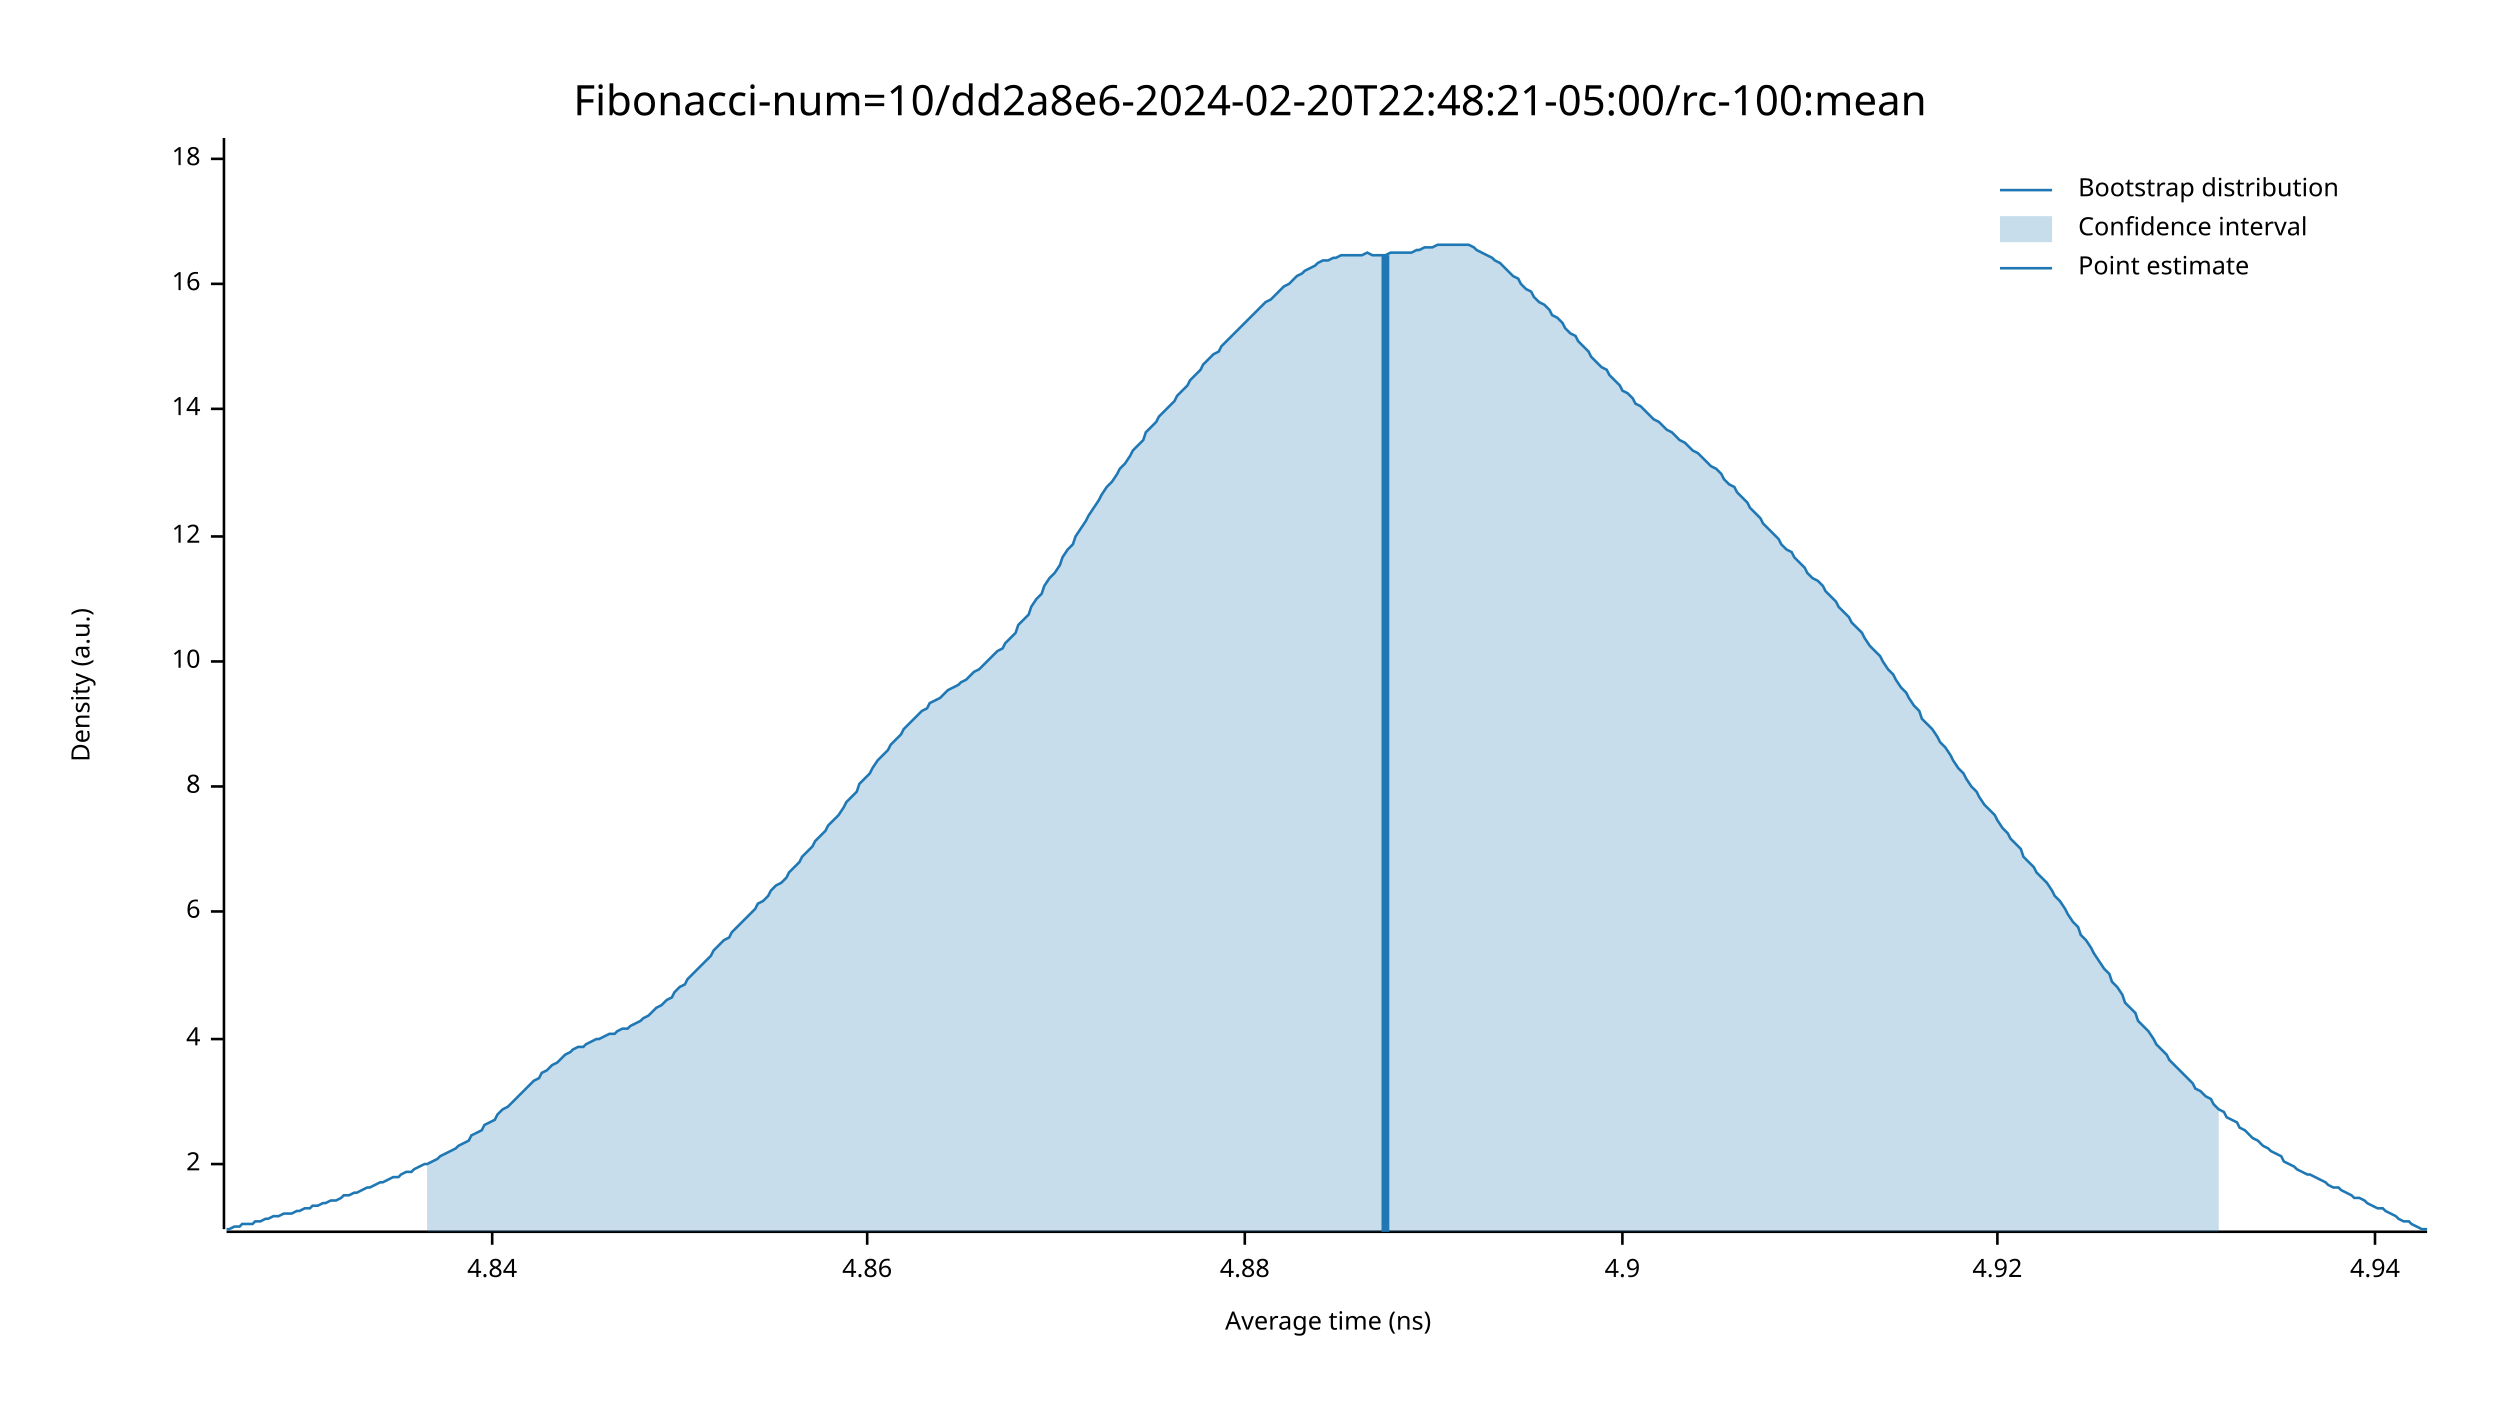
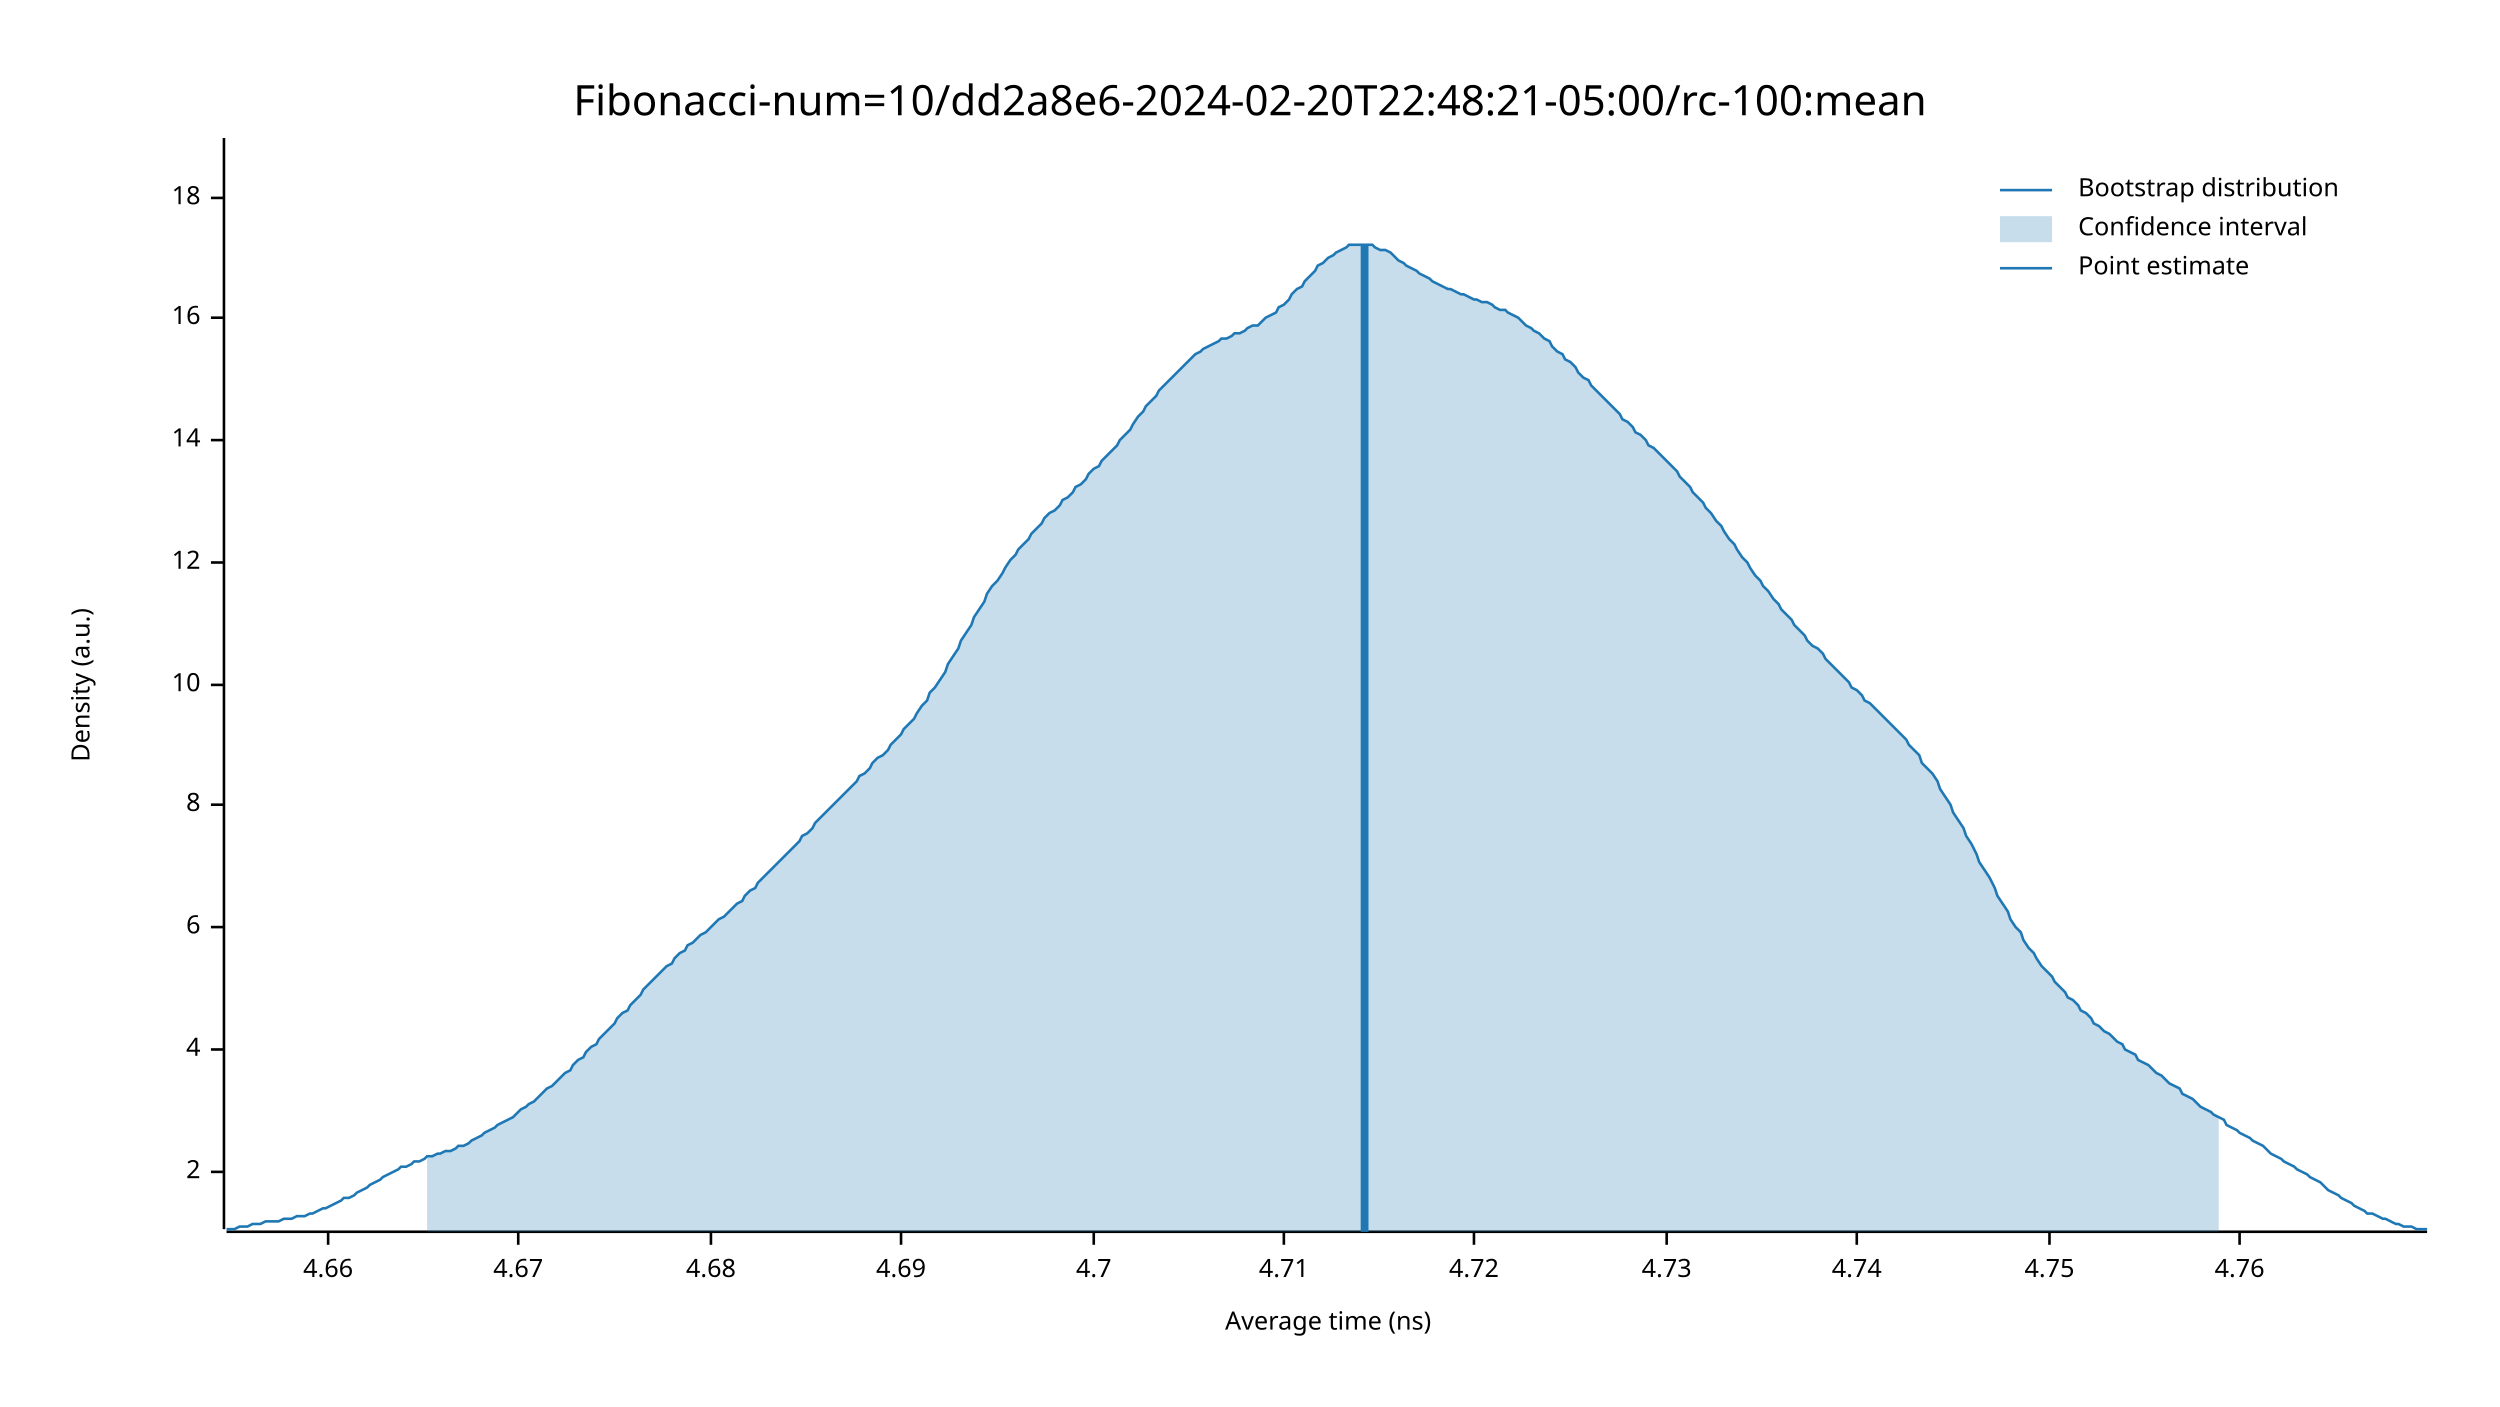
<svg xmlns="http://www.w3.org/2000/svg" width="960" height="540" viewBox="0 0 960 540">
  <text x="480" y="32" dy="0.76em" text-anchor="middle" font-family="sans-serif" font-size="16.129" opacity="1" fill="#000000">
Fibonacci-num=10/dd2a8e6-2024-02-20T22:48:21-05:00/rc-100:mean
</text>
  <text x="27" y="263" dy="0.76em" text-anchor="middle" font-family="sans-serif" font-size="9.677" opacity="1" fill="#000000" transform="rotate(270, 27, 263)">
Density (a.u.)
</text>
  <text x="510" y="513" dy="-0.5ex" text-anchor="middle" font-family="sans-serif" font-size="9.677" opacity="1" fill="#000000">
Average time (ns)
</text>
  <polyline fill="none" opacity="1" stroke="#000000" stroke-width="1" points="86,53 86,472 " />
-   <text x="77" y="447" dy="0.5ex" text-anchor="end" font-family="sans-serif" font-size="9.677" opacity="1" fill="#000000">
+   <text x="77" y="450" dy="0.5ex" text-anchor="end" font-family="sans-serif" font-size="9.677" opacity="1" fill="#000000">
2
</text>
-   <polyline fill="none" opacity="1" stroke="#000000" stroke-width="1" points="81,447 86,447 " />
-   <text x="77" y="399" dy="0.5ex" text-anchor="end" font-family="sans-serif" font-size="9.677" opacity="1" fill="#000000">
+   <polyline fill="none" opacity="1" stroke="#000000" stroke-width="1" points="81,450 86,450 " />
+   <text x="77" y="403" dy="0.5ex" text-anchor="end" font-family="sans-serif" font-size="9.677" opacity="1" fill="#000000">
4
</text>
-   <polyline fill="none" opacity="1" stroke="#000000" stroke-width="1" points="81,399 86,399 " />
-   <text x="77" y="350" dy="0.5ex" text-anchor="end" font-family="sans-serif" font-size="9.677" opacity="1" fill="#000000">
+   <polyline fill="none" opacity="1" stroke="#000000" stroke-width="1" points="81,403 86,403 " />
+   <text x="77" y="356" dy="0.5ex" text-anchor="end" font-family="sans-serif" font-size="9.677" opacity="1" fill="#000000">
6
</text>
-   <polyline fill="none" opacity="1" stroke="#000000" stroke-width="1" points="81,350 86,350 " />
-   <text x="77" y="302" dy="0.5ex" text-anchor="end" font-family="sans-serif" font-size="9.677" opacity="1" fill="#000000">
+   <polyline fill="none" opacity="1" stroke="#000000" stroke-width="1" points="81,356 86,356 " />
+   <text x="77" y="309" dy="0.5ex" text-anchor="end" font-family="sans-serif" font-size="9.677" opacity="1" fill="#000000">
8
</text>
-   <polyline fill="none" opacity="1" stroke="#000000" stroke-width="1" points="81,302 86,302 " />
-   <text x="77" y="254" dy="0.5ex" text-anchor="end" font-family="sans-serif" font-size="9.677" opacity="1" fill="#000000">
+   <polyline fill="none" opacity="1" stroke="#000000" stroke-width="1" points="81,309 86,309 " />
+   <text x="77" y="263" dy="0.5ex" text-anchor="end" font-family="sans-serif" font-size="9.677" opacity="1" fill="#000000">
10
</text>
-   <polyline fill="none" opacity="1" stroke="#000000" stroke-width="1" points="81,254 86,254 " />
-   <text x="77" y="206" dy="0.5ex" text-anchor="end" font-family="sans-serif" font-size="9.677" opacity="1" fill="#000000">
+   <polyline fill="none" opacity="1" stroke="#000000" stroke-width="1" points="81,263 86,263 " />
+   <text x="77" y="216" dy="0.5ex" text-anchor="end" font-family="sans-serif" font-size="9.677" opacity="1" fill="#000000">
12
</text>
-   <polyline fill="none" opacity="1" stroke="#000000" stroke-width="1" points="81,206 86,206 " />
-   <text x="77" y="157" dy="0.5ex" text-anchor="end" font-family="sans-serif" font-size="9.677" opacity="1" fill="#000000">
+   <polyline fill="none" opacity="1" stroke="#000000" stroke-width="1" points="81,216 86,216 " />
+   <text x="77" y="169" dy="0.5ex" text-anchor="end" font-family="sans-serif" font-size="9.677" opacity="1" fill="#000000">
14
</text>
-   <polyline fill="none" opacity="1" stroke="#000000" stroke-width="1" points="81,157 86,157 " />
-   <text x="77" y="109" dy="0.5ex" text-anchor="end" font-family="sans-serif" font-size="9.677" opacity="1" fill="#000000">
+   <polyline fill="none" opacity="1" stroke="#000000" stroke-width="1" points="81,169 86,169 " />
+   <text x="77" y="122" dy="0.5ex" text-anchor="end" font-family="sans-serif" font-size="9.677" opacity="1" fill="#000000">
16
</text>
-   <polyline fill="none" opacity="1" stroke="#000000" stroke-width="1" points="81,109 86,109 " />
-   <text x="77" y="61" dy="0.5ex" text-anchor="end" font-family="sans-serif" font-size="9.677" opacity="1" fill="#000000">
+   <polyline fill="none" opacity="1" stroke="#000000" stroke-width="1" points="81,122 86,122 " />
+   <text x="77" y="76" dy="0.5ex" text-anchor="end" font-family="sans-serif" font-size="9.677" opacity="1" fill="#000000">
18
</text>
-   <polyline fill="none" opacity="1" stroke="#000000" stroke-width="1" points="81,61 86,61 " />
+   <polyline fill="none" opacity="1" stroke="#000000" stroke-width="1" points="81,76 86,76 " />
  <polyline fill="none" opacity="1" stroke="#000000" stroke-width="1" points="87,473 932,473 " />
-   <text x="189" y="483" dy="0.76em" text-anchor="middle" font-family="sans-serif" font-size="9.677" opacity="1" fill="#000000">
- 4.84
+   <text x="126" y="483" dy="0.76em" text-anchor="middle" font-family="sans-serif" font-size="9.677" opacity="1" fill="#000000">
+ 4.66
</text>
-   <polyline fill="none" opacity="1" stroke="#000000" stroke-width="1" points="189,473 189,478 " />
-   <text x="333" y="483" dy="0.76em" text-anchor="middle" font-family="sans-serif" font-size="9.677" opacity="1" fill="#000000">
- 4.86
+   <polyline fill="none" opacity="1" stroke="#000000" stroke-width="1" points="126,473 126,478 " />
+   <text x="199" y="483" dy="0.76em" text-anchor="middle" font-family="sans-serif" font-size="9.677" opacity="1" fill="#000000">
+ 4.67
</text>
-   <polyline fill="none" opacity="1" stroke="#000000" stroke-width="1" points="333,473 333,478 " />
-   <text x="478" y="483" dy="0.76em" text-anchor="middle" font-family="sans-serif" font-size="9.677" opacity="1" fill="#000000">
- 4.88
+   <polyline fill="none" opacity="1" stroke="#000000" stroke-width="1" points="199,473 199,478 " />
+   <text x="273" y="483" dy="0.76em" text-anchor="middle" font-family="sans-serif" font-size="9.677" opacity="1" fill="#000000">
+ 4.68
</text>
-   <polyline fill="none" opacity="1" stroke="#000000" stroke-width="1" points="478,473 478,478 " />
-   <text x="623" y="483" dy="0.76em" text-anchor="middle" font-family="sans-serif" font-size="9.677" opacity="1" fill="#000000">
- 4.9
+   <polyline fill="none" opacity="1" stroke="#000000" stroke-width="1" points="273,473 273,478 " />
+   <text x="346" y="483" dy="0.76em" text-anchor="middle" font-family="sans-serif" font-size="9.677" opacity="1" fill="#000000">
+ 4.69
</text>
-   <polyline fill="none" opacity="1" stroke="#000000" stroke-width="1" points="623,473 623,478 " />
-   <text x="767" y="483" dy="0.76em" text-anchor="middle" font-family="sans-serif" font-size="9.677" opacity="1" fill="#000000">
- 4.92
+   <polyline fill="none" opacity="1" stroke="#000000" stroke-width="1" points="346,473 346,478 " />
+   <text x="420" y="483" dy="0.76em" text-anchor="middle" font-family="sans-serif" font-size="9.677" opacity="1" fill="#000000">
+ 4.7
</text>
-   <polyline fill="none" opacity="1" stroke="#000000" stroke-width="1" points="767,473 767,478 " />
-   <text x="912" y="483" dy="0.76em" text-anchor="middle" font-family="sans-serif" font-size="9.677" opacity="1" fill="#000000">
- 4.94
+   <polyline fill="none" opacity="1" stroke="#000000" stroke-width="1" points="420,473 420,478 " />
+   <text x="493" y="483" dy="0.76em" text-anchor="middle" font-family="sans-serif" font-size="9.677" opacity="1" fill="#000000">
+ 4.71
</text>
-   <polyline fill="none" opacity="1" stroke="#000000" stroke-width="1" points="912,473 912,478 " />
-   <polyline fill="none" opacity="1" stroke="#1F78B4" stroke-width="1" points="87,472 88,472 90,471 92,471 93,470 95,470 97,470 98,469 100,469 102,468 103,468 105,467 107,467 109,466 110,466 112,466 114,465 115,465 117,464 119,464 120,463 122,463 124,462 125,462 127,461 129,461 131,460 132,459 134,459 136,458 137,458 139,457 141,456 142,456 144,455 146,454 147,454 149,453 151,452 153,452 154,451 156,450 158,450 159,449 161,448 163,447 164,447 166,446 168,445 169,444 171,443 173,442 175,441 176,440 178,439 180,438 181,436 183,435 185,434 186,432 188,431 190,430 191,428 193,426 195,425 197,423 198,422 200,420 202,418 203,417 205,415 207,414 208,412 210,411 212,409 214,408 215,407 217,405 219,404 220,403 222,402 224,402 225,401 227,400 229,399 230,399 232,398 234,397 236,397 237,396 239,395 241,395 242,394 244,393 246,392 247,391 249,390 251,388 252,387 254,386 256,384 258,383 259,381 261,379 263,378 264,376 266,374 268,372 269,371 271,369 273,367 274,365 276,363 278,361 280,360 281,358 283,356 285,354 286,353 288,351 290,349 291,347 293,346 295,344 296,342 298,340 300,339 302,337 303,335 305,333 307,331 308,329 310,327 312,325 313,323 315,321 317,319 318,317 320,315 322,313 324,310 325,308 327,306 329,304 330,301 332,299 334,297 335,295 337,292 339,290 341,288 342,286 344,284 346,282 347,280 349,278 351,276 352,275 354,273 356,272 357,270 359,269 361,268 363,266 364,265 366,264 368,263 369,262 371,261 373,259 374,258 376,257 378,255 379,254 381,252 383,250 385,249 386,247 388,245 390,243 391,240 393,238 395,236 396,233 398,230 400,228 401,225 403,222 405,220 407,217 408,214 410,211 412,209 413,206 415,203 417,200 418,198 420,195 422,192 423,190 425,187 427,185 429,182 430,180 432,178 434,175 435,173 437,171 439,169 440,166 442,164 444,162 445,160 447,158 449,156 451,154 452,152 454,150 456,148 457,146 459,144 461,142 462,140 464,138 466,136 468,135 469,133 471,131 473,129 474,128 476,126 478,124 479,123 481,121 483,119 484,118 486,116 488,115 490,113 491,112 493,110 495,109 496,108 498,106 500,105 501,104 503,103 505,102 506,101 508,100 510,100 512,99 513,99 515,98 517,98 518,98 520,98 522,98 523,98 525,97 527,98 528,98 530,98 532,98 534,97 535,97 537,97 539,97 540,97 542,97 544,96 545,96 547,95 549,95 550,95 552,94 554,94 556,94 557,94 559,94 561,94 562,94 564,94 566,95 567,96 569,97 571,98 573,99 574,100 576,101 578,103 579,104 581,106 583,107 584,109 586,111 588,112 589,114 591,116 593,117 595,119 596,121 598,122 600,124 601,126 603,128 605,129 606,131 608,133 610,135 611,137 613,139 615,141 617,142 618,144 620,146 622,148 623,150 625,151 627,153 628,155 630,156 632,158 633,159 635,161 637,162 639,164 640,165 642,166 644,168 645,169 647,170 649,172 650,173 652,174 654,176 655,177 657,179 659,180 661,182 662,184 664,186 666,187 667,189 669,191 671,193 672,195 674,197 676,199 677,201 679,203 681,205 683,207 684,209 686,211 688,212 689,214 691,216 693,218 694,220 696,222 698,223 700,225 701,227 703,229 705,231 706,233 708,235 710,237 711,239 713,241 715,243 716,245 718,248 720,250 722,252 723,254 725,257 727,259 728,261 730,264 732,266 733,268 735,271 737,273 738,276 740,278 742,280 744,283 745,285 747,287 749,290 750,292 752,295 754,297 755,299 757,302 759,304 760,306 762,309 764,311 766,313 767,315 769,318 771,320 772,322 774,324 776,326 777,329 779,331 781,333 782,335 784,337 786,339 788,342 789,344 791,346 793,349 794,351 796,354 798,356 799,359 801,361 803,364 804,366 806,369 808,372 810,374 811,377 813,379 815,382 816,385 818,387 820,389 821,392 823,394 825,396 827,399 828,401 830,403 832,405 833,407 835,409 837,411 838,412 840,414 842,416 843,418 845,419 847,421 849,422 850,424 852,426 854,427 855,429 857,430 859,431 860,433 862,434 864,436 865,437 867,438 869,440 871,441 872,442 874,443 876,444 877,446 879,447 881,448 882,449 884,450 886,451 887,451 889,452 891,453 893,454 894,455 896,456 898,456 899,457 901,458 903,459 904,460 906,460 908,461 909,462 911,463 913,464 915,464 916,465 918,466 920,467 921,468 923,469 925,469 926,470 928,471 930,472 932,472 " />
-   <polygon opacity="0.25" fill="#1F78B4" points="164,447 166,446 168,445 169,444 171,443 173,442 175,441 176,440 178,439 180,438 181,436 183,435 185,434 186,432 188,431 190,430 191,428 193,426 195,425 197,423 198,422 200,420 202,418 203,417 205,415 207,414 208,412 210,411 212,409 214,408 215,407 217,405 219,404 220,403 222,402 224,402 225,401 227,400 229,399 230,399 232,398 234,397 236,397 237,396 239,395 241,395 242,394 244,393 246,392 247,391 249,390 251,388 252,387 254,386 256,384 258,383 259,381 261,379 263,378 264,376 266,374 268,372 269,371 271,369 273,367 274,365 276,363 278,361 280,360 281,358 283,356 285,354 286,353 288,351 290,349 291,347 293,346 295,344 296,342 298,340 300,339 302,337 303,335 305,333 307,331 308,329 310,327 312,325 313,323 315,321 317,319 318,317 320,315 322,313 324,310 325,308 327,306 329,304 330,301 332,299 334,297 335,295 337,292 339,290 341,288 342,286 344,284 346,282 347,280 349,278 351,276 352,275 354,273 356,272 357,270 359,269 361,268 363,266 364,265 366,264 368,263 369,262 371,261 373,259 374,258 376,257 378,255 379,254 381,252 383,250 385,249 386,247 388,245 390,243 391,240 393,238 395,236 396,233 398,230 400,228 401,225 403,222 405,220 407,217 408,214 410,211 412,209 413,206 415,203 417,200 418,198 420,195 422,192 423,190 425,187 427,185 429,182 430,180 432,178 434,175 435,173 437,171 439,169 440,166 442,164 444,162 445,160 447,158 449,156 451,154 452,152 454,150 456,148 457,146 459,144 461,142 462,140 464,138 466,136 468,135 469,133 471,131 473,129 474,128 476,126 478,124 479,123 481,121 483,119 484,118 486,116 488,115 490,113 491,112 493,110 495,109 496,108 498,106 500,105 501,104 503,103 505,102 506,101 508,100 510,100 512,99 513,99 515,98 517,98 518,98 520,98 522,98 523,98 525,97 527,98 528,98 530,98 532,98 534,97 535,97 537,97 539,97 540,97 542,97 544,96 545,96 547,95 549,95 550,95 552,94 554,94 556,94 557,94 559,94 561,94 562,94 564,94 566,95 567,96 569,97 571,98 573,99 574,100 576,101 578,103 579,104 581,106 583,107 584,109 586,111 588,112 589,114 591,116 593,117 595,119 596,121 598,122 600,124 601,126 603,128 605,129 606,131 608,133 610,135 611,137 613,139 615,141 617,142 618,144 620,146 622,148 623,150 625,151 627,153 628,155 630,156 632,158 633,159 635,161 637,162 639,164 640,165 642,166 644,168 645,169 647,170 649,172 650,173 652,174 654,176 655,177 657,179 659,180 661,182 662,184 664,186 666,187 667,189 669,191 671,193 672,195 674,197 676,199 677,201 679,203 681,205 683,207 684,209 686,211 688,212 689,214 691,216 693,218 694,220 696,222 698,223 700,225 701,227 703,229 705,231 706,233 708,235 710,237 711,239 713,241 715,243 716,245 718,248 720,250 722,252 723,254 725,257 727,259 728,261 730,264 732,266 733,268 735,271 737,273 738,276 740,278 742,280 744,283 745,285 747,287 749,290 750,292 752,295 754,297 755,299 757,302 759,304 760,306 762,309 764,311 766,313 767,315 769,318 771,320 772,322 774,324 776,326 777,329 779,331 781,333 782,335 784,337 786,339 788,342 789,344 791,346 793,349 794,351 796,354 798,356 799,359 801,361 803,364 804,366 806,369 808,372 810,374 811,377 813,379 815,382 816,385 818,387 820,389 821,392 823,394 825,396 827,399 828,401 830,403 832,405 833,407 835,409 837,411 838,412 840,414 842,416 843,418 845,419 847,421 849,422 850,424 852,426 852,473 164,473 " />
-   <polyline fill="none" opacity="1" stroke="#1F78B4" stroke-width="3" points="532,473 532,98 " />
+   <polyline fill="none" opacity="1" stroke="#000000" stroke-width="1" points="493,473 493,478 " />
+   <text x="566" y="483" dy="0.76em" text-anchor="middle" font-family="sans-serif" font-size="9.677" opacity="1" fill="#000000">
+ 4.72
+ </text>
+   <polyline fill="none" opacity="1" stroke="#000000" stroke-width="1" points="566,473 566,478 " />
+   <text x="640" y="483" dy="0.76em" text-anchor="middle" font-family="sans-serif" font-size="9.677" opacity="1" fill="#000000">
+ 4.73
+ </text>
+   <polyline fill="none" opacity="1" stroke="#000000" stroke-width="1" points="640,473 640,478 " />
+   <text x="713" y="483" dy="0.76em" text-anchor="middle" font-family="sans-serif" font-size="9.677" opacity="1" fill="#000000">
+ 4.74
+ </text>
+   <polyline fill="none" opacity="1" stroke="#000000" stroke-width="1" points="713,473 713,478 " />
+   <text x="787" y="483" dy="0.76em" text-anchor="middle" font-family="sans-serif" font-size="9.677" opacity="1" fill="#000000">
+ 4.75
+ </text>
+   <polyline fill="none" opacity="1" stroke="#000000" stroke-width="1" points="787,473 787,478 " />
+   <text x="860" y="483" dy="0.76em" text-anchor="middle" font-family="sans-serif" font-size="9.677" opacity="1" fill="#000000">
+ 4.76
+ </text>
+   <polyline fill="none" opacity="1" stroke="#000000" stroke-width="1" points="860,473 860,478 " />
+   <polyline fill="none" opacity="1" stroke="#1F78B4" stroke-width="1" points="87,472 88,472 90,472 92,471 93,471 95,471 97,470 98,470 100,470 102,469 103,469 105,469 107,469 109,468 110,468 112,468 114,467 115,467 117,467 119,466 120,466 122,465 124,464 125,464 127,463 129,462 131,461 132,460 134,460 136,459 137,458 139,457 141,456 142,455 144,454 146,453 147,452 149,451 151,450 153,449 154,448 156,448 158,447 159,446 161,446 163,445 164,444 166,444 168,443 169,443 171,442 173,442 175,441 176,440 178,440 180,439 181,438 183,437 185,436 186,435 188,434 190,433 191,432 193,431 195,430 197,429 198,428 200,426 202,425 203,424 205,423 207,421 208,420 210,418 212,417 214,415 215,414 217,412 219,411 220,409 222,407 224,406 225,404 227,402 229,401 230,399 232,397 234,395 236,393 237,391 239,389 241,388 242,386 244,384 246,382 247,380 249,378 251,376 252,375 254,373 256,371 258,370 259,368 261,366 263,365 264,363 266,362 268,360 269,359 271,358 273,356 274,355 276,353 278,352 280,350 281,349 283,347 285,346 286,344 288,342 290,341 291,339 293,337 295,335 296,334 298,332 300,330 302,328 303,327 305,325 307,323 308,321 310,320 312,318 313,316 315,314 317,312 318,311 320,309 322,307 324,305 325,304 327,302 329,300 330,298 332,297 334,295 335,293 337,291 339,290 341,288 342,286 344,284 346,282 347,280 349,278 351,276 352,274 354,271 356,269 357,266 359,264 361,261 363,258 364,255 366,252 368,249 369,246 371,243 373,240 374,237 376,234 378,231 379,228 381,225 383,223 385,220 386,218 388,215 390,213 391,211 393,209 395,207 396,205 398,203 400,201 401,199 403,197 405,196 407,194 408,192 410,191 412,189 413,187 415,186 417,184 418,182 420,180 422,179 423,177 425,175 427,173 429,171 430,169 432,167 434,165 435,163 437,160 439,158 440,156 442,154 444,152 445,150 447,148 449,146 451,144 452,143 454,141 456,139 457,138 459,136 461,135 462,134 464,133 466,132 468,131 469,130 471,130 473,129 474,128 476,128 478,127 479,126 481,125 483,125 484,124 486,122 488,121 490,120 491,118 493,117 495,115 496,113 498,111 500,110 501,108 503,106 505,104 506,102 508,101 510,99 512,98 513,97 515,96 517,95 518,94 520,94 522,94 523,94 525,94 527,94 528,95 530,96 532,96 534,97 535,98 537,100 539,101 540,102 542,103 544,104 545,105 547,106 549,107 550,108 552,109 554,110 556,111 557,111 559,112 561,113 562,113 564,114 566,115 567,115 569,116 571,116 573,117 574,118 576,119 578,119 579,120 581,121 583,122 584,123 586,125 588,126 589,127 591,128 593,130 595,131 596,133 598,135 600,136 601,138 603,139 605,141 606,143 608,145 610,146 611,148 613,150 615,152 617,154 618,155 620,157 622,159 623,161 625,162 627,164 628,166 630,167 632,169 633,171 635,172 637,174 639,176 640,177 642,179 644,181 645,183 647,185 649,187 650,189 652,191 654,193 655,195 657,197 659,200 661,202 662,204 664,207 666,209 667,211 669,214 671,216 672,218 674,221 676,223 677,225 679,227 681,230 683,232 684,234 686,236 688,238 689,240 691,242 693,244 694,246 696,248 698,249 700,251 701,253 703,255 705,257 706,258 708,260 710,262 711,264 713,265 715,267 716,269 718,270 720,272 722,274 723,275 725,277 727,279 728,280 730,282 732,284 733,286 735,288 737,290 738,293 740,295 742,297 744,300 745,303 747,306 749,309 750,312 752,315 754,318 755,321 757,324 759,328 760,331 762,334 764,337 766,341 767,344 769,347 771,350 772,353 774,356 776,358 777,361 779,364 781,366 782,368 784,371 786,373 788,375 789,377 791,379 793,381 794,383 796,384 798,386 799,388 801,389 803,391 804,393 806,394 808,396 810,397 811,398 813,400 815,401 816,403 818,404 820,405 821,407 823,408 825,409 827,411 828,412 830,413 832,415 833,416 835,417 837,418 838,420 840,421 842,422 843,423 845,425 847,426 849,427 850,428 852,429 854,430 855,432 857,433 859,434 860,435 862,436 864,437 865,438 867,439 869,440 871,442 872,443 874,444 876,445 877,446 879,447 881,448 882,449 884,450 886,451 887,452 889,453 891,454 893,456 894,457 896,458 898,459 899,460 901,461 903,462 904,463 906,464 908,465 909,466 911,466 913,467 915,468 916,468 918,469 920,470 921,470 923,471 925,471 926,471 928,472 930,472 932,472 " />
+   <polygon opacity="0.25" fill="#1F78B4" points="164,444 166,444 168,443 169,443 171,442 173,442 175,441 176,440 178,440 180,439 181,438 183,437 185,436 186,435 188,434 190,433 191,432 193,431 195,430 197,429 198,428 200,426 202,425 203,424 205,423 207,421 208,420 210,418 212,417 214,415 215,414 217,412 219,411 220,409 222,407 224,406 225,404 227,402 229,401 230,399 232,397 234,395 236,393 237,391 239,389 241,388 242,386 244,384 246,382 247,380 249,378 251,376 252,375 254,373 256,371 258,370 259,368 261,366 263,365 264,363 266,362 268,360 269,359 271,358 273,356 274,355 276,353 278,352 280,350 281,349 283,347 285,346 286,344 288,342 290,341 291,339 293,337 295,335 296,334 298,332 300,330 302,328 303,327 305,325 307,323 308,321 310,320 312,318 313,316 315,314 317,312 318,311 320,309 322,307 324,305 325,304 327,302 329,300 330,298 332,297 334,295 335,293 337,291 339,290 341,288 342,286 344,284 346,282 347,280 349,278 351,276 352,274 354,271 356,269 357,266 359,264 361,261 363,258 364,255 366,252 368,249 369,246 371,243 373,240 374,237 376,234 378,231 379,228 381,225 383,223 385,220 386,218 388,215 390,213 391,211 393,209 395,207 396,205 398,203 400,201 401,199 403,197 405,196 407,194 408,192 410,191 412,189 413,187 415,186 417,184 418,182 420,180 422,179 423,177 425,175 427,173 429,171 430,169 432,167 434,165 435,163 437,160 439,158 440,156 442,154 444,152 445,150 447,148 449,146 451,144 452,143 454,141 456,139 457,138 459,136 461,135 462,134 464,133 466,132 468,131 469,130 471,130 473,129 474,128 476,128 478,127 479,126 481,125 483,125 484,124 486,122 488,121 490,120 491,118 493,117 495,115 496,113 498,111 500,110 501,108 503,106 505,104 506,102 508,101 510,99 512,98 513,97 515,96 517,95 518,94 520,94 522,94 523,94 525,94 527,94 528,95 530,96 532,96 534,97 535,98 537,100 539,101 540,102 542,103 544,104 545,105 547,106 549,107 550,108 552,109 554,110 556,111 557,111 559,112 561,113 562,113 564,114 566,115 567,115 569,116 571,116 573,117 574,118 576,119 578,119 579,120 581,121 583,122 584,123 586,125 588,126 589,127 591,128 593,130 595,131 596,133 598,135 600,136 601,138 603,139 605,141 606,143 608,145 610,146 611,148 613,150 615,152 617,154 618,155 620,157 622,159 623,161 625,162 627,164 628,166 630,167 632,169 633,171 635,172 637,174 639,176 640,177 642,179 644,181 645,183 647,185 649,187 650,189 652,191 654,193 655,195 657,197 659,200 661,202 662,204 664,207 666,209 667,211 669,214 671,216 672,218 674,221 676,223 677,225 679,227 681,230 683,232 684,234 686,236 688,238 689,240 691,242 693,244 694,246 696,248 698,249 700,251 701,253 703,255 705,257 706,258 708,260 710,262 711,264 713,265 715,267 716,269 718,270 720,272 722,274 723,275 725,277 727,279 728,280 730,282 732,284 733,286 735,288 737,290 738,293 740,295 742,297 744,300 745,303 747,306 749,309 750,312 752,315 754,318 755,321 757,324 759,328 760,331 762,334 764,337 766,341 767,344 769,347 771,350 772,353 774,356 776,358 777,361 779,364 781,366 782,368 784,371 786,373 788,375 789,377 791,379 793,381 794,383 796,384 798,386 799,388 801,389 803,391 804,393 806,394 808,396 810,397 811,398 813,400 815,401 816,403 818,404 820,405 821,407 823,408 825,409 827,411 828,412 830,413 832,415 833,416 835,417 837,418 838,420 840,421 842,422 843,423 845,425 847,426 849,427 850,428 852,429 852,473 164,473 " />
+   <polyline fill="none" opacity="1" stroke="#1F78B4" stroke-width="3" points="524,473 524,94 " />
  <text x="798" y="68" dy="0.76em" text-anchor="start" font-family="sans-serif" font-size="9.677" opacity="1" fill="#000000">
Bootstrap distribution
</text>
  <text x="798" y="83" dy="0.76em" text-anchor="start" font-family="sans-serif" font-size="9.677" opacity="1" fill="#000000">
Confidence interval
</text>
  <text x="798" y="98" dy="0.76em" text-anchor="start" font-family="sans-serif" font-size="9.677" opacity="1" fill="#000000">
Point estimate
</text>
  <polyline fill="none" opacity="1" stroke="#1F78B4" stroke-width="1" points="768,73 788,73 " />
  <rect x="768" y="83" width="20" height="10" opacity="0.25" fill="#1F78B4" stroke="none" />
  <polyline fill="none" opacity="1" stroke="#1F78B4" stroke-width="1" points="768,103 788,103 " />
</svg>
